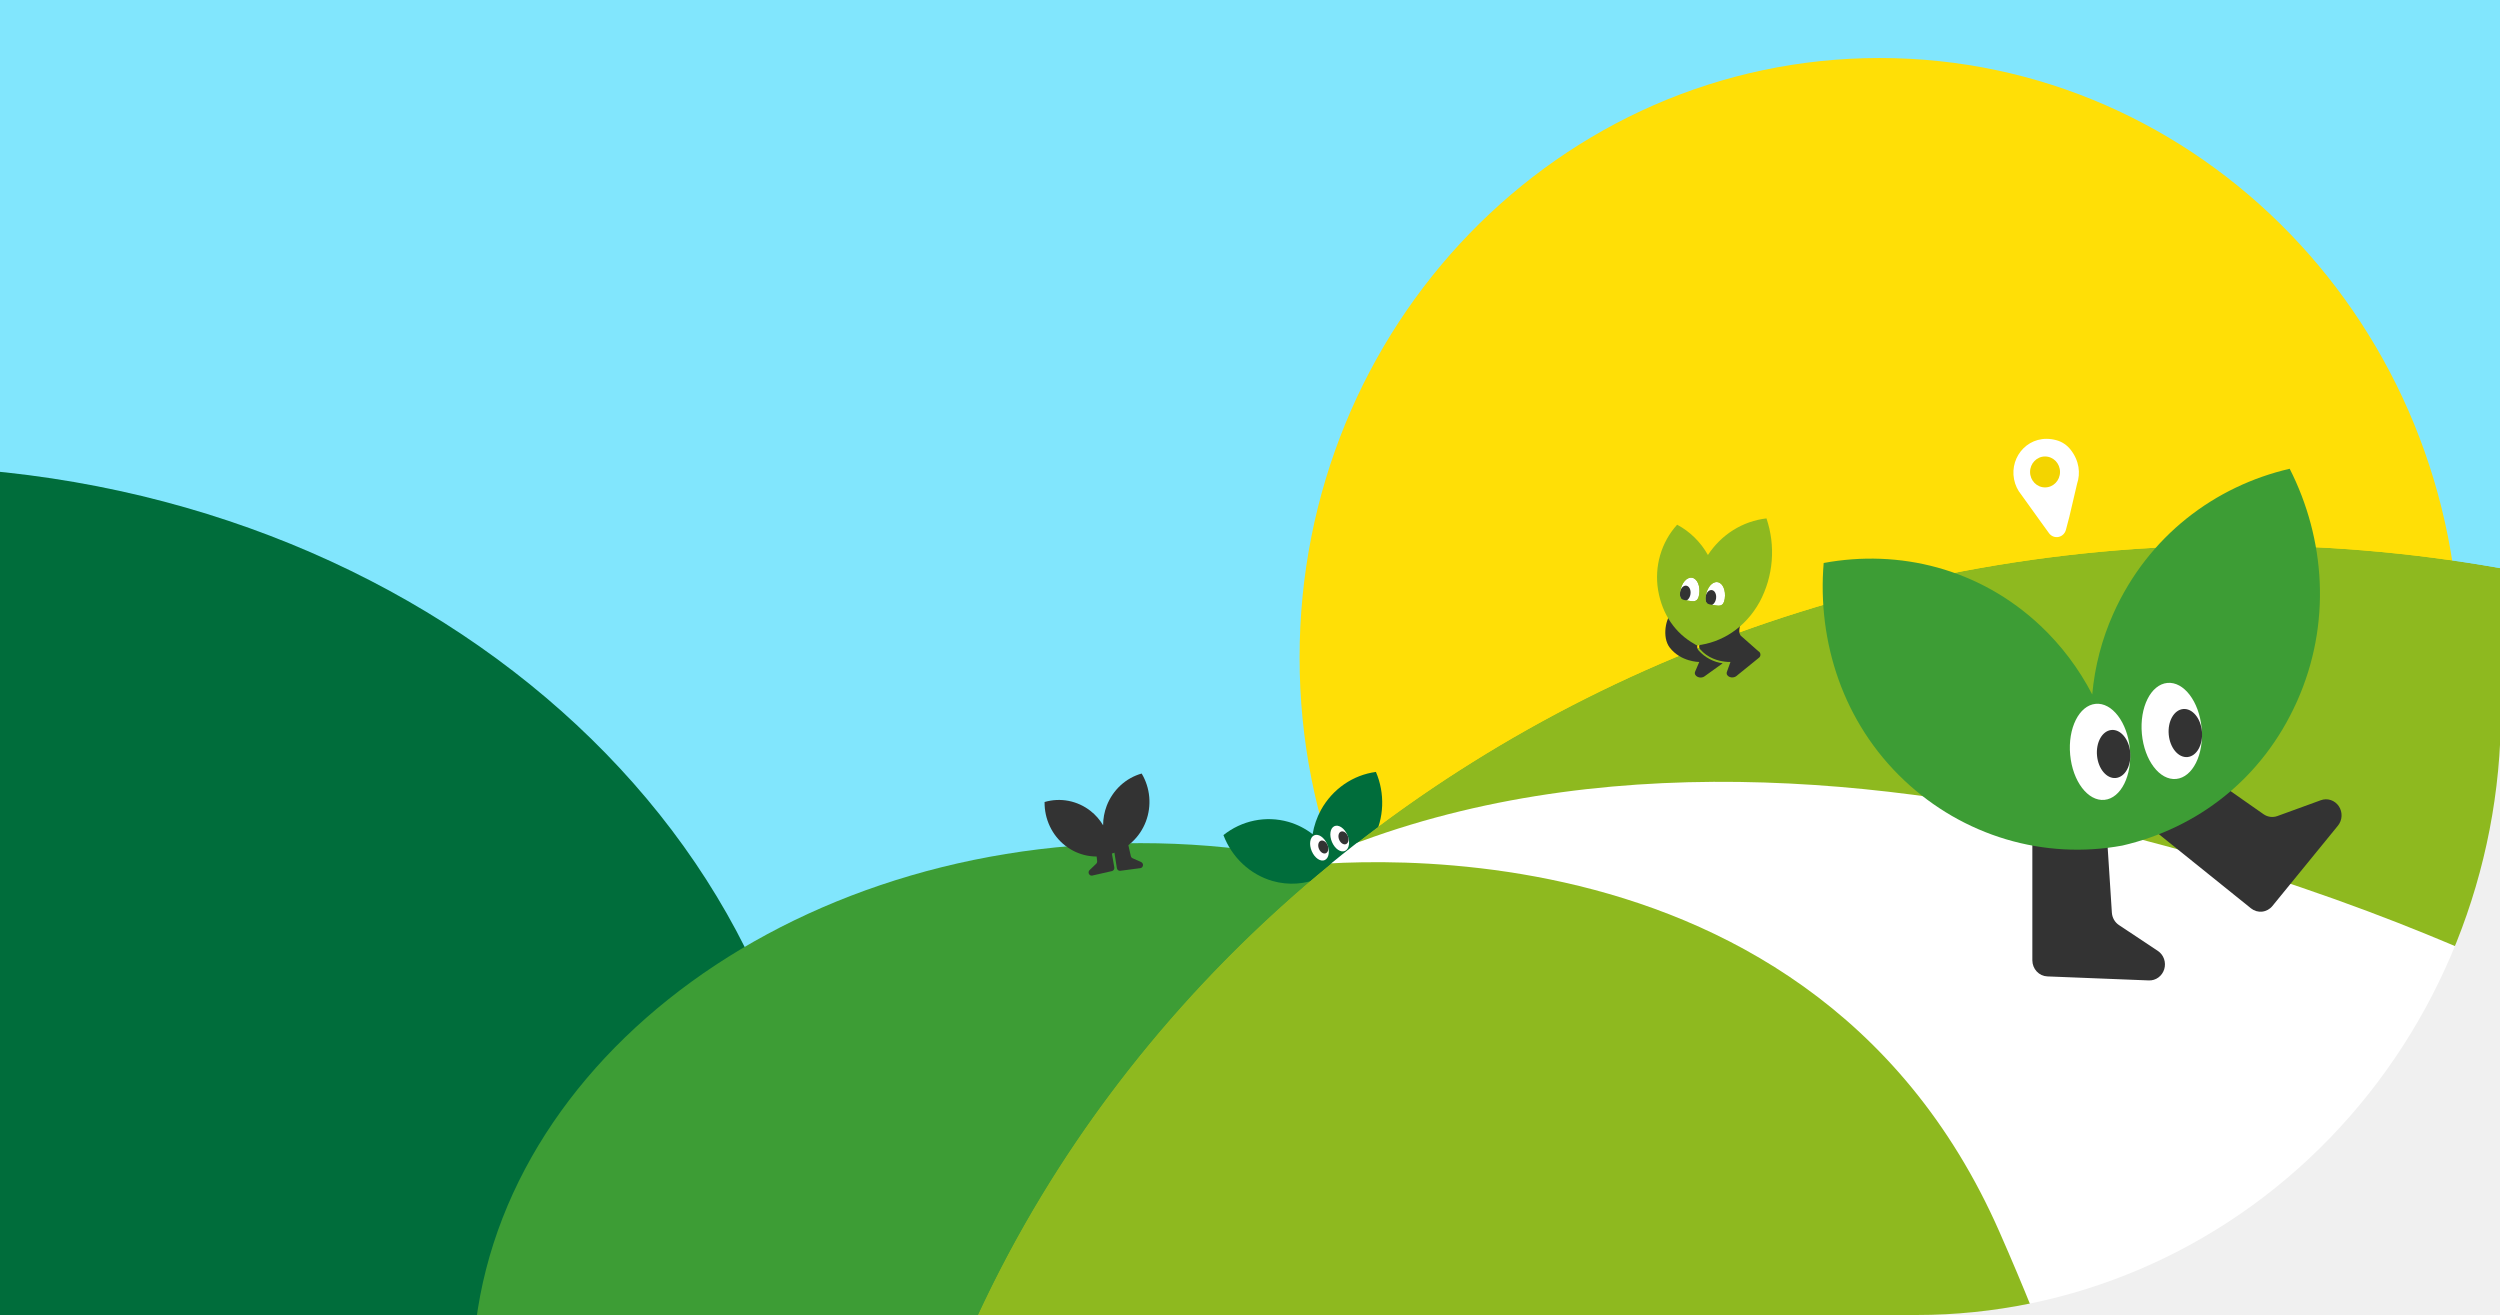
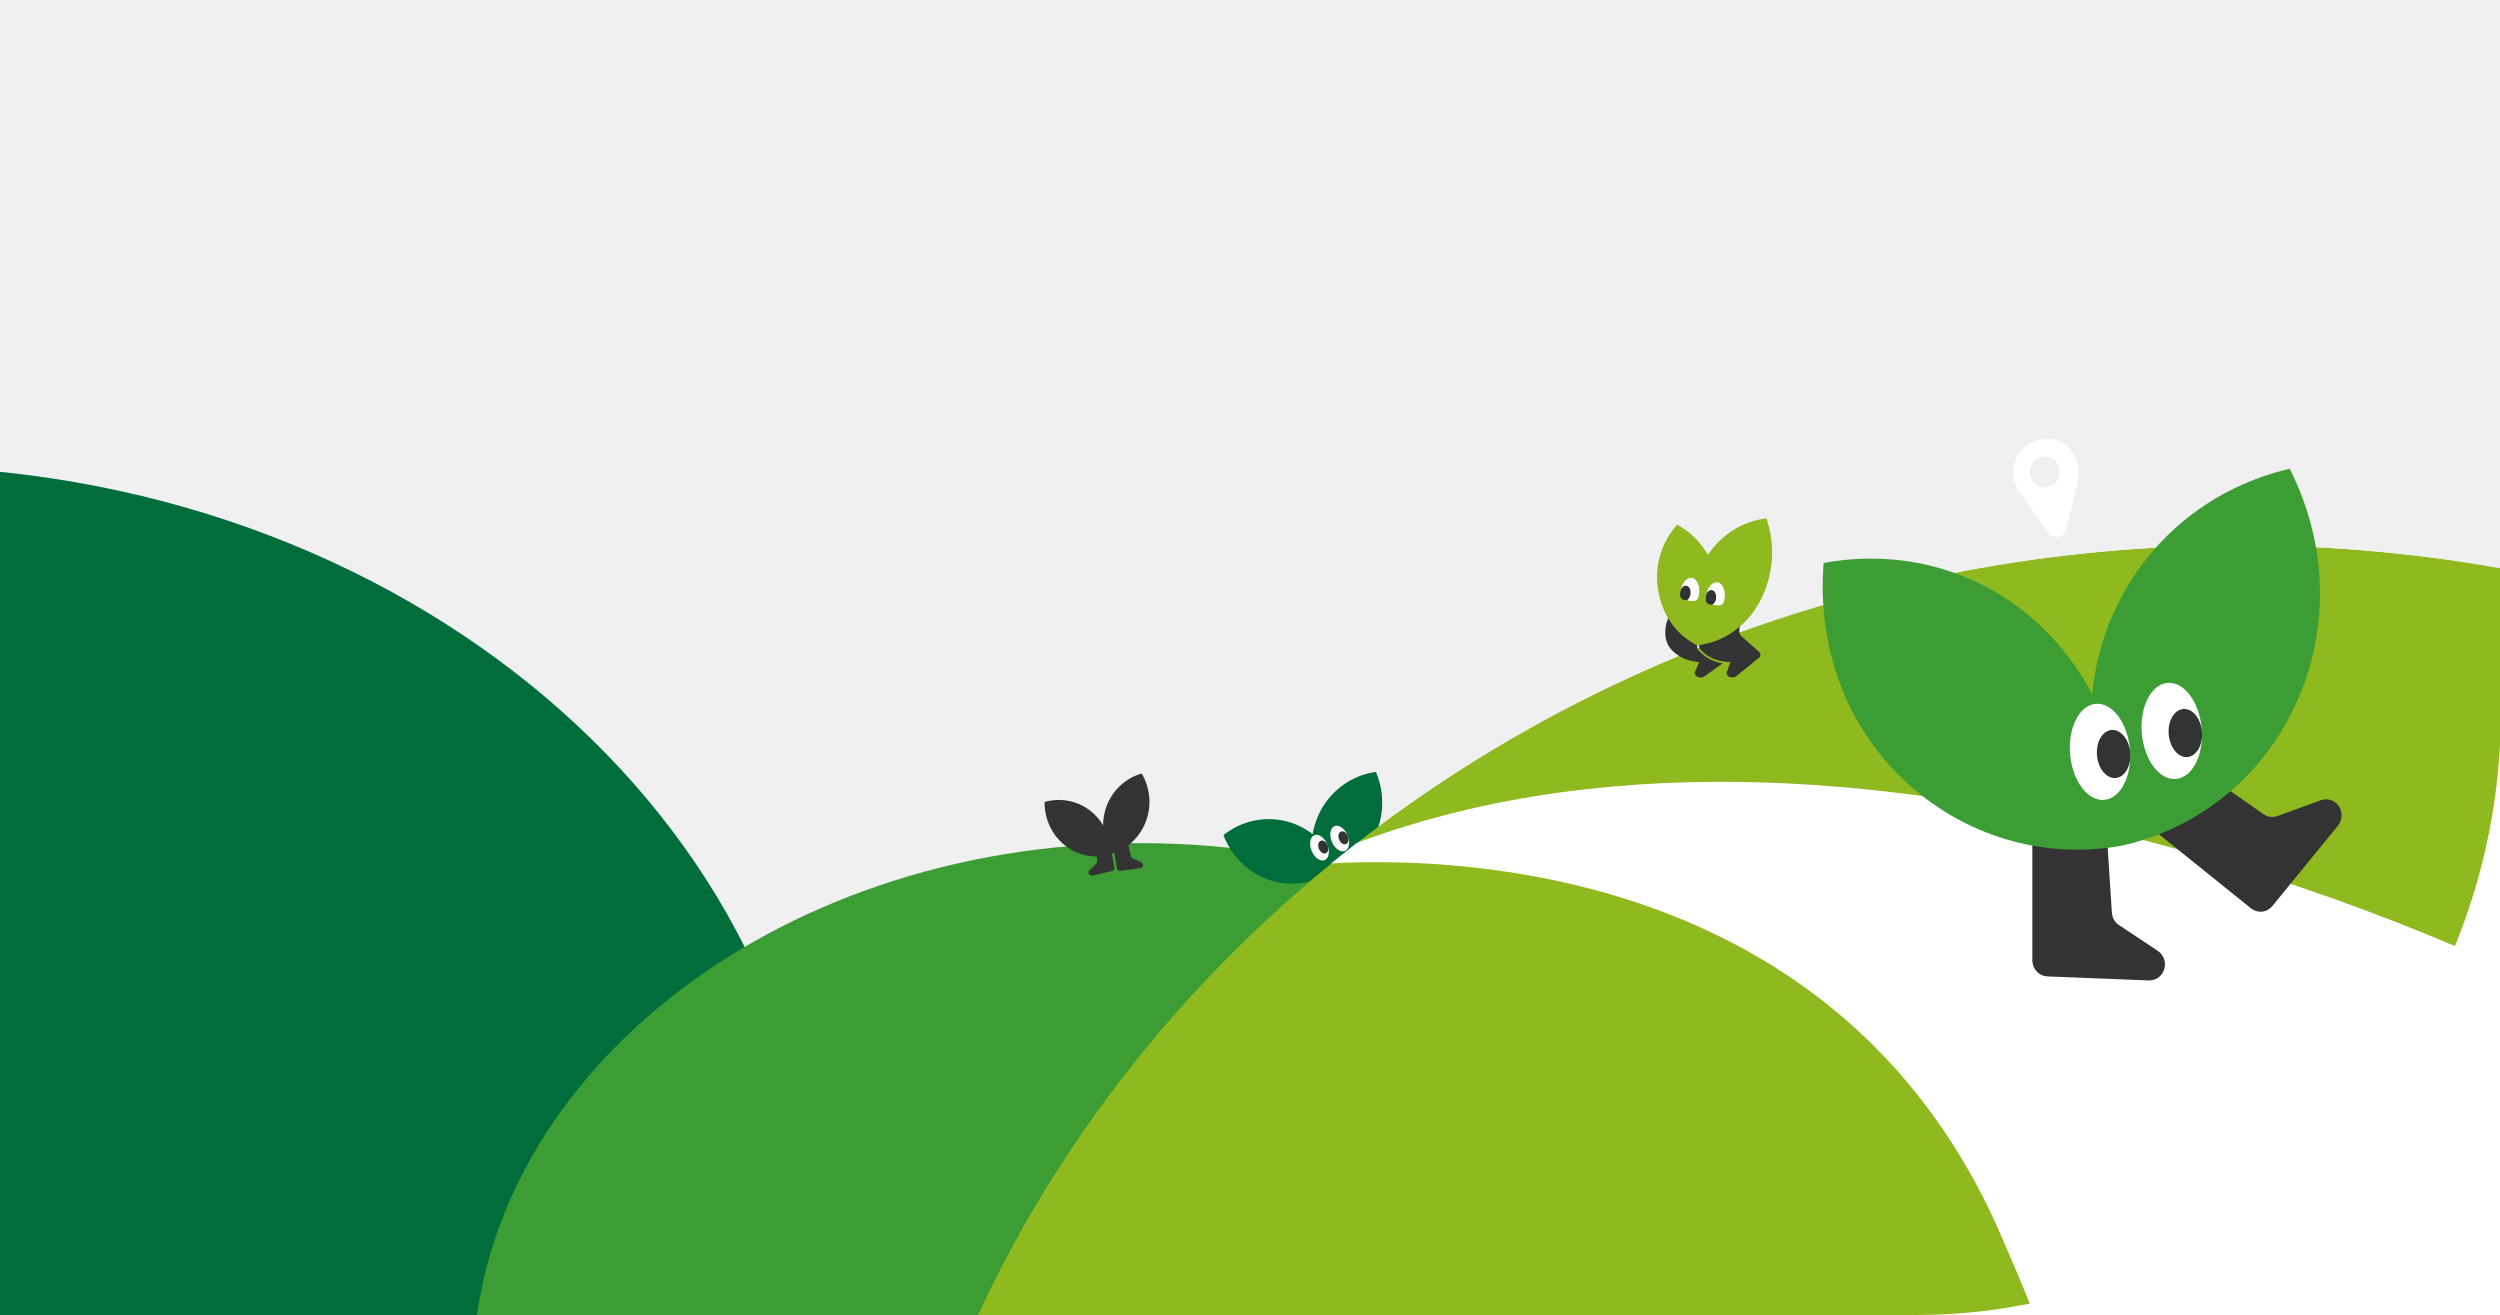
<svg xmlns="http://www.w3.org/2000/svg" width="1327" height="698" viewBox="0 0 1327 698" fill="none">
  <g clip-path="url(#clip0_12_19355)">
+     <rect x="1057" y="302" width="307" height="441" fill="white" />
+     <rect x="1274" y="393" width="53" height="72" fill="white" />
+     <rect x="897" y="462" width="531" height="340" fill="white" />
    <mask id="mask0_12_19355" style="mask-type:luminance" maskUnits="userSpaceOnUse" x="-2" y="0" width="1330" height="698">
      <path d="M-1.49 0H1327.5V377.505C1327.5 462.506 1294.82 544.025 1236.66 604.129C1178.5 664.234 1099.62 698 1017.37 698H-1.49V0Z" fill="white" />
    </mask>
    <g mask="url(#mask0_12_19355)">
      <path d="M-1.49 -1.026H1428.81V364.49C1428.81 408.152 1420.49 451.387 1404.32 491.726C1388.15 532.064 1364.45 568.717 1334.58 599.591C1304.7 630.465 1269.24 654.956 1230.2 671.665C1191.17 688.374 1149.33 696.974 1107.08 696.974H-1.49V-1.026Z" stroke="black" stroke-miterlimit="10" />
-       <path d="M1331.47 -1.026H-98.83V698H1331.47V-1.026Z" fill="#81E6FD" />
-       <path d="M997.733 667.206C1167.79 667.206 1305.64 524.741 1305.64 349C1305.64 173.26 1167.79 30.794 997.733 30.794C827.678 30.794 689.821 173.26 689.821 349C689.821 524.741 827.678 667.206 997.733 667.206Z" fill="#FFDF06" />
      <path d="M-60.093 1086.01C213.092 1086.01 434.553 898.273 434.553 666.693C434.553 435.112 213.092 247.379 -60.093 247.379C-333.278 247.379 -554.738 435.112 -554.738 666.693C-554.738 898.273 -333.278 1086.01 -60.093 1086.01Z" fill="#006D3B" />
-       <path d="M605.394 1014.15C801.231 1014.15 959.989 887.313 959.989 730.847C959.989 574.382 801.231 447.542 605.394 447.542C409.556 447.542 250.799 574.382 250.799 730.847C250.799 887.313 409.556 1014.15 605.394 1014.15Z" fill="#3D9D35" />
+       <path d="M605.394 1014.15C801.231 1014.15 959.989 887.312 959.989 730.847C959.989 574.381 801.231 447.541 605.394 447.541C409.556 447.541 250.799 574.381 250.799 730.847C250.799 887.312 409.556 1014.15 605.394 1014.15Z" fill="#3D9D35" />
      <path d="M730.347 409.736C724.308 410.54 718.532 412.78 713.472 416.279C708.412 419.779 704.206 424.444 701.185 429.906C698.995 433.904 697.489 438.262 696.735 442.789C692.87 439.781 688.488 437.555 683.823 436.23C677.948 434.573 671.782 434.347 665.809 435.568C659.835 436.79 654.217 439.427 649.396 443.271C651.619 449.132 655.125 454.38 659.64 458.605C664.155 462.829 669.557 465.915 675.42 467.619C683.872 470.036 692.869 469.417 700.937 465.864C706.822 464.871 712.41 462.498 717.269 458.926C722.129 455.354 726.132 450.679 728.971 445.259C731.81 439.84 733.409 433.82 733.646 427.662C733.883 421.504 732.751 415.372 730.337 409.736H730.347Z" fill="#006D3B" />
      <path d="M703.206 456.519C705.46 455.48 706.02 451.7 704.457 448.076C702.893 444.451 699.798 442.355 697.543 443.394C695.288 444.433 694.728 448.213 696.292 451.837C697.856 455.462 700.951 457.558 703.206 456.519Z" fill="white" />
      <path d="M703.806 452.873C705.058 452.296 705.44 450.359 704.658 448.547C703.876 446.735 702.227 445.733 700.974 446.31C699.722 446.888 699.34 448.825 700.122 450.637C700.904 452.449 702.553 453.45 703.806 452.873Z" fill="#333333" />
      <path d="M713.941 451.662C716.196 450.623 716.756 446.842 715.192 443.218C713.629 439.594 710.533 437.498 708.279 438.537C706.024 439.575 705.464 443.356 707.028 446.98C708.592 450.604 711.687 452.7 713.941 451.662Z" fill="white" />
      <path d="M714.537 448.016C715.79 447.438 716.172 445.502 715.39 443.689C714.608 441.877 712.959 440.876 711.706 441.453C710.454 442.03 710.072 443.967 710.854 445.779C711.636 447.592 713.285 448.593 714.537 448.016Z" fill="#333333" />
      <mask id="mask1_12_19355" style="mask-type:luminance" maskUnits="userSpaceOnUse" x="460" y="289" width="1458" height="1349">
        <path d="M1188.94 1637.22C1591.31 1637.22 1917.49 1335.52 1917.49 963.343C1917.49 591.17 1591.31 289.465 1188.94 289.465C786.564 289.465 460.377 591.17 460.377 963.343C460.377 1335.52 786.564 1637.22 1188.94 1637.22Z" fill="white" />
      </mask>
      <g mask="url(#mask1_12_19355)">
        <path d="M1917.49 963.343C1917.49 1335.51 1591.31 1637.22 1188.94 1637.22C786.565 1637.22 460.377 1335.51 460.377 963.343C460.377 762.668 555.204 582.522 705.714 459.038C834.282 353.527 1003.52 289.465 1188.94 289.465C1591.31 289.465 1917.49 591.175 1917.49 963.343Z" fill="#8EB91F" />
        <path d="M677.902 460.886C677.902 460.886 957.009 416.747 1061.3 653.862C1165.59 890.977 1121.89 945.38 1121.89 945.38L1331.47 708.265L1345.38 521.447C1345.38 521.447 998.726 344.894 722.599 446.515L677.902 460.886Z" fill="white" />
      </g>
    </g>
    <path d="M605.991 410.588C601.835 411.762 597.998 413.915 594.782 416.878C591.566 419.842 589.059 423.535 587.457 427.669C586.191 430.973 585.537 434.493 585.53 438.046C583.777 435.114 581.518 432.54 578.865 430.451C575.431 427.76 571.439 425.931 567.203 425.108C562.968 424.285 558.606 424.491 554.46 425.708C554.406 430.164 555.36 434.572 557.248 438.579C559.136 442.585 561.905 446.08 565.334 448.783C568.762 451.486 572.755 453.323 576.993 454.147C581.231 454.97 585.597 454.757 589.741 453.526C589.741 453.423 589.741 453.31 589.741 453.207C593.895 452.039 597.727 449.886 600.933 446.917C604.139 443.949 606.63 440.248 608.208 436.109C609.786 431.97 610.408 427.508 610.023 423.078C609.638 418.647 608.257 414.37 605.991 410.588Z" fill="#333333" />
    <path d="M589.285 447.818L591.47 460.423C591.546 460.854 591.458 461.299 591.222 461.663C590.987 462.027 590.623 462.282 590.208 462.373L579.749 464.755C579.408 464.818 579.056 464.769 578.744 464.613C578.432 464.457 578.176 464.202 578.013 463.886C577.849 463.57 577.787 463.209 577.835 462.854C577.883 462.499 578.039 462.169 578.279 461.912L581.855 458.483C582.041 458.3 582.184 458.076 582.272 457.826C582.36 457.577 582.391 457.31 582.362 457.046L581.468 448.762C581.443 448.538 581.462 448.311 581.524 448.094C581.587 447.878 581.69 447.676 581.829 447.502C581.968 447.327 582.14 447.184 582.334 447.079C582.528 446.975 582.74 446.912 582.958 446.894L587.527 446.484C587.927 446.444 588.328 446.559 588.652 446.805C588.976 447.051 589.201 447.411 589.285 447.818Z" fill="#333333" />
    <path d="M590.843 448.168L592.83 460.804C592.896 461.236 593.123 461.625 593.463 461.888C593.802 462.15 594.227 462.266 594.648 462.21L605.275 460.814C605.632 460.767 605.963 460.601 606.219 460.341C606.475 460.08 606.641 459.74 606.691 459.373C606.742 459.006 606.675 458.632 606.5 458.308C606.325 457.984 606.052 457.728 605.722 457.58L601.243 455.589C600.999 455.49 600.781 455.333 600.608 455.129C600.436 454.925 600.313 454.682 600.25 454.419L598.402 446.31C598.352 446.092 598.261 445.887 598.134 445.706C598.006 445.526 597.846 445.372 597.661 445.256C597.477 445.14 597.271 445.062 597.058 445.028C596.844 444.994 596.626 445.004 596.416 445.057L591.966 446.258C591.585 446.38 591.261 446.641 591.054 446.993C590.847 447.345 590.772 447.763 590.843 448.168Z" fill="#333333" />
    <path d="M1078.77 445.283V509.756C1078.78 511.961 1079.61 514.08 1081.09 515.668C1082.57 517.256 1084.59 518.19 1086.72 518.275L1140.6 520.41C1142.41 520.481 1144.19 519.936 1145.66 518.86C1147.14 517.785 1148.23 516.237 1148.78 514.456C1149.32 512.675 1149.28 510.76 1148.67 509.003C1148.06 507.247 1146.9 505.748 1145.38 504.736L1124.74 491.022C1123.66 490.303 1122.75 489.331 1122.1 488.185C1121.45 487.039 1121.06 485.75 1120.98 484.422L1118.28 442.553C1118.2 441.422 1117.91 440.319 1117.42 439.306C1116.93 438.294 1116.25 437.393 1115.41 436.656C1114.58 435.919 1113.62 435.361 1112.57 435.015C1111.53 434.668 1110.43 434.54 1109.34 434.638L1086.32 436.804C1084.27 436.984 1082.35 437.955 1080.95 439.525C1079.55 441.095 1078.78 443.15 1078.77 445.283Z" fill="#333333" />
    <path d="M1145.59 442.522L1194.82 482.144C1196.5 483.498 1198.62 484.126 1200.74 483.897C1202.86 483.667 1204.82 482.597 1206.19 480.912L1240.95 438.293C1242.12 436.864 1242.81 435.077 1242.9 433.207C1242.99 431.337 1242.48 429.489 1241.45 427.948C1240.42 426.407 1238.93 425.259 1237.2 424.682C1235.48 424.104 1233.62 424.13 1231.91 424.754L1208.8 433.171C1207.58 433.607 1206.28 433.741 1205 433.563C1203.72 433.384 1202.5 432.899 1201.44 432.144L1167.83 408.628C1166.92 407.99 1165.89 407.547 1164.82 407.324C1163.74 407.102 1162.63 407.104 1161.55 407.332C1160.47 407.56 1159.45 408.008 1158.54 408.65C1157.64 409.292 1156.86 410.115 1156.27 411.071L1143.77 431.169C1142.65 432.954 1142.21 435.109 1142.55 437.211C1142.88 439.312 1143.97 441.207 1145.59 442.522Z" fill="#333333" />
    <path d="M1215.37 248.816C1175.74 258.003 1140.23 284.435 1121.74 325.74C1115.68 339.27 1111.9 353.77 1110.56 368.616C1103.48 354.972 1094.22 342.665 1083.16 332.217C1050.62 301.556 1007.96 291.425 968.003 298.836C964.556 340.634 978.263 383.592 1010.8 414.253C1026.24 428.802 1044.71 439.487 1064.78 445.482C1084.85 451.477 1105.98 452.62 1126.55 448.824C1166.17 439.637 1200.72 413.657 1219.22 372.362C1237.71 331.068 1234.23 285.975 1215.37 248.816Z" fill="#3D9D35" />
    <path d="M1117.06 424.568C1125.81 423.701 1131.85 411.59 1130.55 397.516C1129.24 383.441 1121.09 372.734 1112.33 373.6C1103.58 374.467 1097.54 386.578 1098.85 400.653C1100.15 414.727 1108.3 425.434 1117.06 424.568Z" fill="white" />
    <path d="M1123.09 412.958C1127.96 412.476 1131.37 406.381 1130.72 399.344C1130.07 392.307 1125.59 386.993 1120.73 387.474C1115.86 387.956 1112.45 394.051 1113.1 401.088C1113.75 408.125 1118.23 413.439 1123.09 412.958Z" fill="#333333" />
    <path d="M1155.12 413.467C1163.88 412.6 1169.92 400.489 1168.61 386.414C1167.31 372.34 1159.15 361.633 1150.4 362.499C1141.65 363.366 1135.61 375.477 1136.91 389.551C1138.22 403.626 1146.37 414.333 1155.12 413.467Z" fill="white" />
    <path d="M1161.16 401.837C1166.02 401.355 1169.44 395.26 1168.79 388.223C1168.13 381.186 1163.66 375.872 1158.8 376.353C1153.93 376.835 1150.51 382.93 1151.17 389.967C1151.82 397.004 1156.29 402.318 1161.16 401.837Z" fill="#333333" />
    <path d="M914.396 352.079L904.732 359.018C902.428 360.671 898.832 358.844 899.766 356.514L901.961 351.381C901.961 351.381 892.147 351.381 886.257 343.683C882.006 338.119 884.34 327.619 887.429 325.402C888.562 324.591 892.892 330.329 894.054 331.109L904.106 337.863C902.308 339.557 901.126 341.158 900.908 342.615C900.818 343.09 900.838 343.58 900.966 344.046C901.093 344.511 901.325 344.939 901.643 345.295C905.003 349.017 909.512 351.416 914.396 352.079Z" fill="#333333" />
    <path d="M933.6 349.175L921.68 358.834C919.475 360.63 915.78 359.019 916.635 356.637L918.532 351.351C917.553 351.384 916.573 351.336 915.602 351.207C912.215 350.817 906.573 349.421 902.431 344.607C901.08 343.036 902.431 340.829 905.013 338.448C911.201 332.751 924.63 326.028 926.716 324.334C927.789 323.462 920.349 334.999 924.481 337.842L933.312 345.644C933.624 345.798 933.893 346.034 934.09 346.329C934.287 346.624 934.406 346.967 934.435 347.324C934.464 347.681 934.402 348.04 934.256 348.364C934.109 348.689 933.883 348.968 933.6 349.175Z" fill="#333333" />
    <path d="M934.063 319.417C926.425 333.305 913.87 341.117 900.66 342.585C900.59 342.4 899.547 342.071 899.498 341.876C889.207 336.138 882.314 326.151 880.119 313.238C879.092 307.037 879.469 300.674 881.222 294.649C882.975 288.624 886.055 283.1 890.221 278.512C897.047 282.147 902.721 287.729 906.57 294.597C910.076 289.225 914.671 284.704 920.036 281.349C925.4 277.994 931.407 275.884 937.639 275.166C940.093 282.386 941.042 290.061 940.426 297.686C939.81 305.312 937.642 312.718 934.063 319.417Z" fill="#8EB91F" />
    <mask id="mask2_12_19355" style="mask-type:luminance" maskUnits="userSpaceOnUse" x="905" y="308" width="11" height="14">
      <path d="M905.429 316.266C904.753 320.731 906.7 320.7 909.481 321.152C912.262 321.603 914.815 322.353 915.49 317.887C916.166 313.422 914.497 309.44 911.686 308.998C908.875 308.557 906.104 311.8 905.429 316.266Z" fill="white" />
    </mask>
    <g mask="url(#mask2_12_19355)">
      <path d="M905.429 316.266C904.753 320.731 906.7 320.7 909.481 321.152C912.262 321.603 914.815 322.353 915.49 317.887C916.166 313.422 914.497 309.44 911.686 308.998C908.875 308.557 906.104 311.8 905.429 316.266Z" fill="white" />
      <path d="M910.88 317.716C911.218 315.481 910.24 313.467 908.696 313.217C907.151 312.968 905.624 314.577 905.286 316.812C904.948 319.047 905.925 321.061 907.47 321.31C909.015 321.56 910.541 319.95 910.88 317.716Z" fill="#333333" />
    </g>
    <mask id="mask3_12_19355" style="mask-type:luminance" maskUnits="userSpaceOnUse" x="891" y="306" width="12" height="14">
      <path d="M891.86 313.925C891.185 318.391 893.132 318.37 895.903 318.811C898.674 319.253 901.237 320.012 901.922 315.558C902.607 311.103 900.929 307.11 898.118 306.658C895.307 306.206 892.536 309.46 891.86 313.925Z" fill="white" />
    </mask>
    <g mask="url(#mask3_12_19355)">
      <path d="M891.86 313.925C891.185 318.391 893.132 318.37 895.903 318.811C898.674 319.253 901.237 320.012 901.922 315.558C902.607 311.103 900.929 307.11 898.118 306.658C895.307 306.206 892.536 309.46 891.86 313.925Z" fill="white" />
      <path d="M897.303 315.379C897.642 313.144 896.664 311.131 895.12 310.881C893.575 310.632 892.048 312.241 891.71 314.476C891.371 316.71 892.349 318.724 893.894 318.974C895.438 319.223 896.965 317.614 897.303 315.379Z" fill="#333333" />
    </g>
-     <path d="M1102.52 256.761C1104.38 251.218 1103.71 244.608 1099.09 238.706C1097.14 236.212 1094.46 234.434 1091.45 233.635C1077.43 229.868 1066.62 241.919 1069.06 254.411C1069.64 257.448 1070.98 260.278 1072.93 262.623L1083.36 277.147L1087.59 282.988C1088.16 283.781 1088.94 284.392 1089.83 284.75C1090.73 285.109 1091.7 285.2 1092.64 285.013C1093.58 284.827 1094.45 284.371 1095.15 283.696C1095.85 283.022 1096.35 282.158 1096.6 281.202L1098.44 274.17L1102.52 256.761Z" fill="white" />
-     <path d="M1085.51 258.722C1089.9 258.722 1093.46 255.045 1093.46 250.51C1093.46 245.975 1089.9 242.298 1085.51 242.298C1081.12 242.298 1077.56 245.975 1077.56 250.51C1077.56 255.045 1081.12 258.722 1085.51 258.722Z" fill="#F3D400" />
+     <path fill-rule="evenodd" clip-rule="evenodd" d="M1099.1 238.706C1103.71 244.608 1104.38 251.218 1102.52 256.761L1098.44 274.17L1096.6 281.202C1096.35 282.158 1095.85 283.022 1095.15 283.696C1094.45 284.371 1093.58 284.827 1092.64 285.013C1091.7 285.2 1090.73 285.109 1089.83 284.75C1088.94 284.392 1088.16 283.781 1087.59 282.988L1083.36 277.147L1072.93 262.623C1070.98 260.278 1069.64 257.448 1069.06 254.411C1066.62 241.919 1077.43 229.868 1091.45 233.635C1094.46 234.434 1097.14 236.212 1099.1 238.706ZM1093.46 250.51C1093.46 255.045 1089.9 258.722 1085.51 258.722C1081.12 258.722 1077.56 255.045 1077.56 250.51C1077.56 245.975 1081.12 242.298 1085.51 242.298C1089.9 242.298 1093.46 245.975 1093.46 250.51Z" fill="white" />
  </g>
  <defs>
    <clipPath id="clip0_12_19355">
      <rect width="1327" height="698" fill="white" />
    </clipPath>
  </defs>
</svg>
